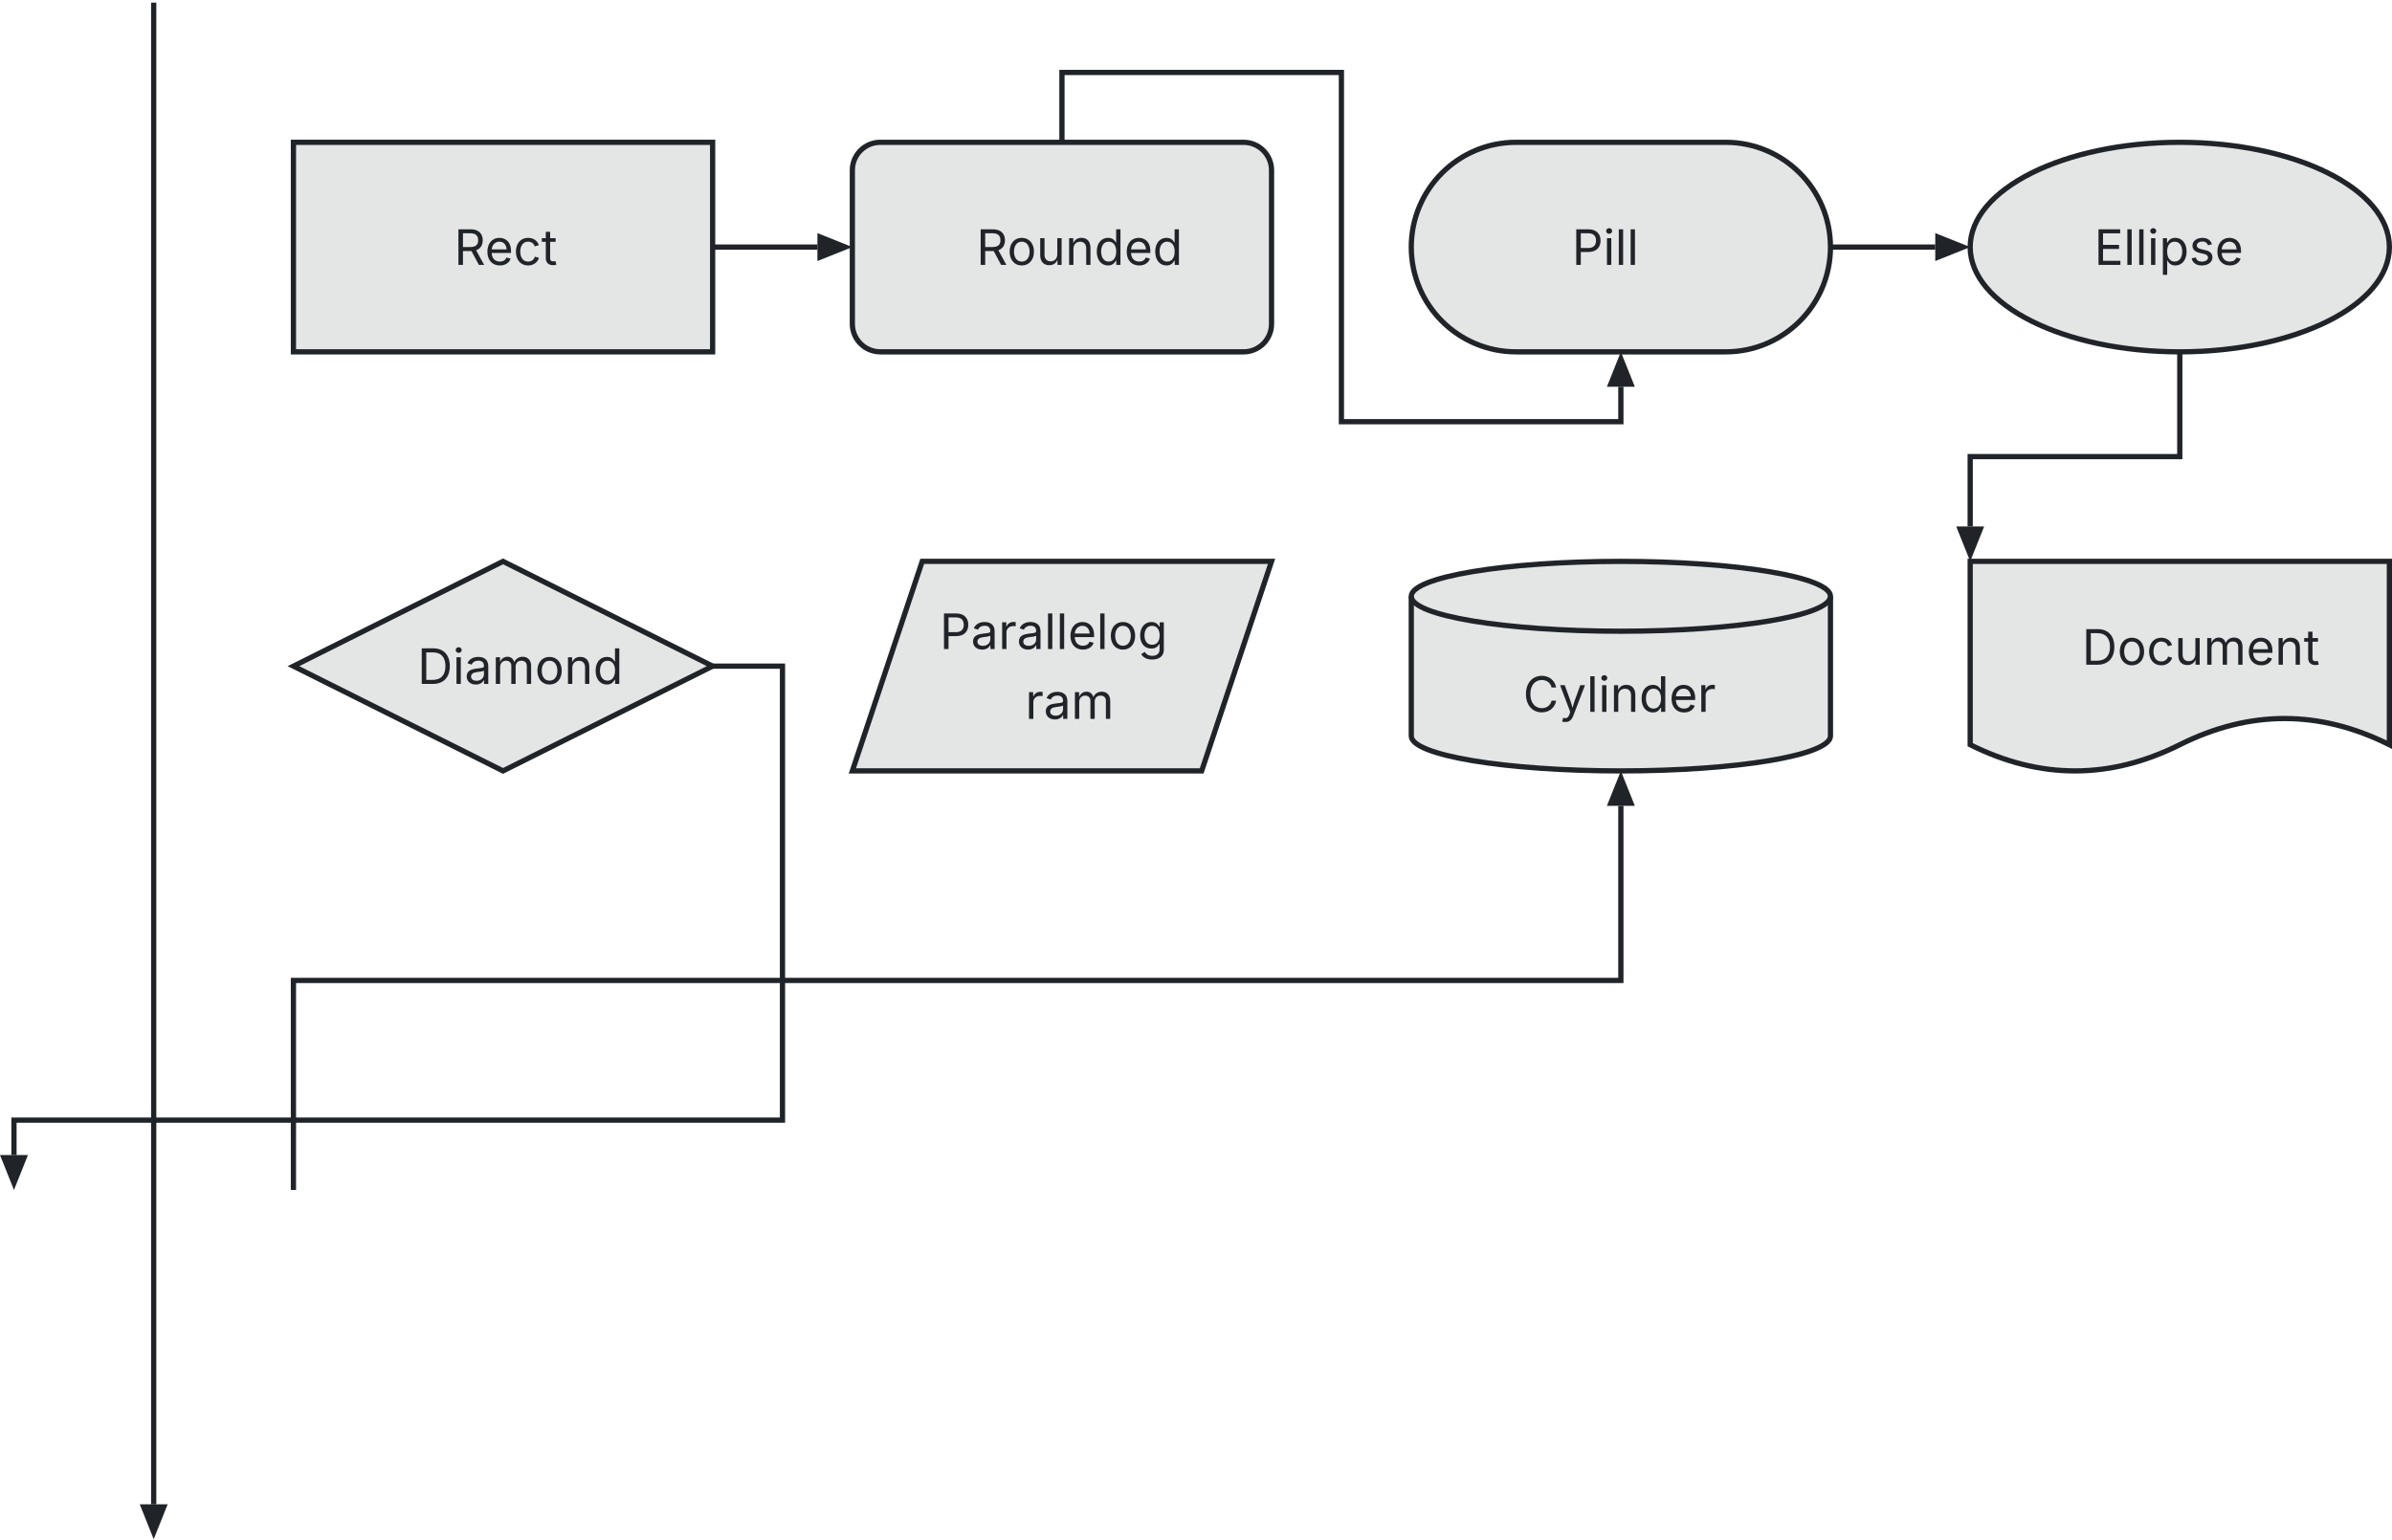
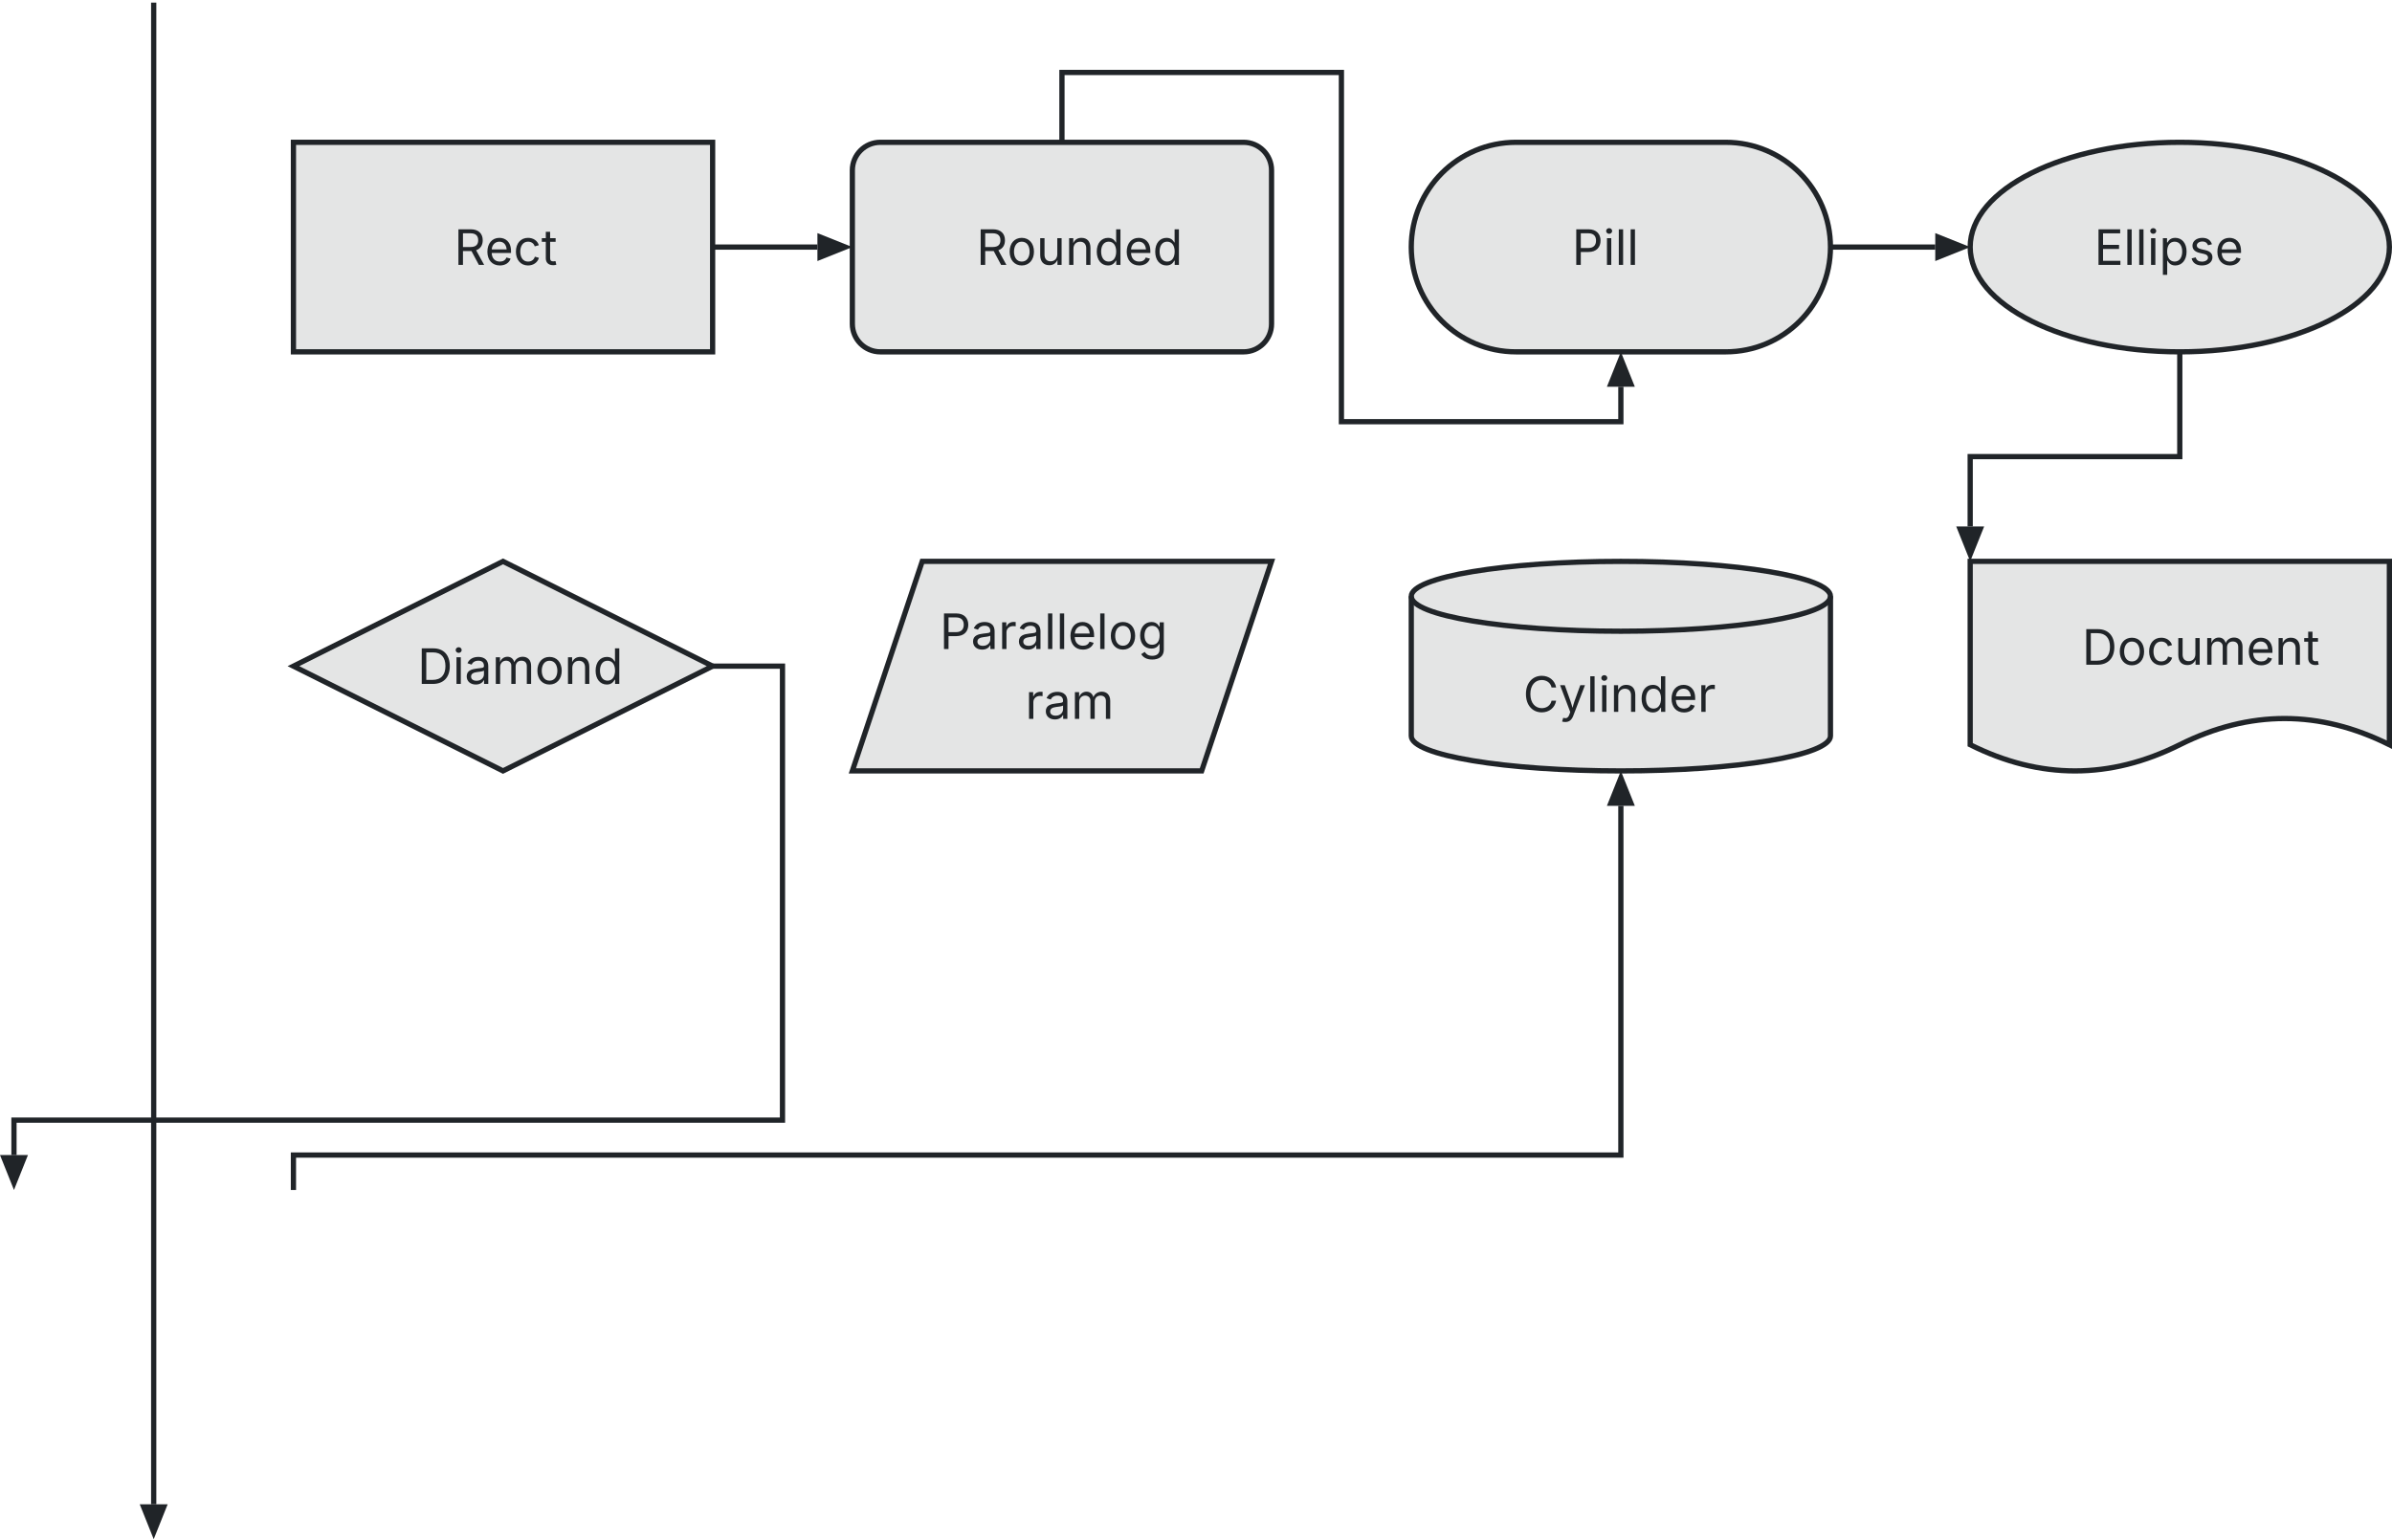
<svg xmlns="http://www.w3.org/2000/svg" width="684.75" height="440.75" viewBox="-84 -40.75 684.75 440.75">
  <path d="M0 0L120 0L120 60L0 60Z" fill="#e4e5e5" stroke="#202428" stroke-width="1.5" />
  <text x="46" y="35.093" font-family="Inter, system-ui, sans-serif" font-size="14" fill="#202428" xml:space="preserve">Rect</text>
  <path d="M168 0L272 0C276.418 0 280 3.582 280 8L280 52C280 56.418 276.418 60 272 60L168 60C163.582 60 160 56.418 160 52L160 8C160 3.582 163.582 0 168 0Z" fill="#e4e5e5" stroke="#202428" stroke-width="1.5" />
  <text x="195.5" y="35.093" font-family="Inter, system-ui, sans-serif" font-size="14" fill="#202428" xml:space="preserve">Rounded</text>
  <path d="M350 0L410 0C426.569 0 440 13.431 440 30C440 46.569 426.569 60 410 60L350 60C333.431 60 320 46.569 320 30C320 13.431 333.431 0 350 0Z" fill="#e4e5e5" stroke="#202428" stroke-width="1.5" />
  <text x="366" y="35.093" font-family="Inter, system-ui, sans-serif" font-size="14" fill="#202428" xml:space="preserve">Pill</text>
  <path d="M540 0C573.137 0 600 13.431 600 30C600 46.569 573.137 60 540 60C506.863 60 480 46.569 480 30C480 13.431 506.863 0 540 0Z" fill="#e4e5e5" stroke="#202428" stroke-width="1.5" />
  <text x="515.5" y="35.093" font-family="Inter, system-ui, sans-serif" font-size="14" fill="#202428" xml:space="preserve">Ellipse</text>
  <path d="M60 120L120 150L60 180L0 150Z" fill="#e4e5e5" stroke="#202428" stroke-width="1.5" />
  <text x="35.5" y="155.093" font-family="Inter, system-ui, sans-serif" font-size="14" fill="#202428" xml:space="preserve">Diamond</text>
  <path d="M180 120L280 120L260 180L160 180Z" fill="#e4e5e5" stroke="#202428" stroke-width="1.5" />
  <text x="185" y="145.093" font-family="Inter, system-ui, sans-serif" font-size="14" fill="#202428" xml:space="preserve">Parallelog</text>
  <text x="209.5" y="165.093" font-family="Inter, system-ui, sans-serif" font-size="14" fill="#202428" xml:space="preserve">ram</text>
  <path d="M320 130C320 124.477 346.863 120 380 120C413.137 120 440 124.477 440 130L440 170C440 175.523 413.137 180 380 180C346.863 180 320 175.523 320 170Z" fill="#e4e5e5" stroke="#202428" stroke-width="1.5" />
  <path d="M320 130C320 135.523 346.863 140 380 140C413.137 140 440 135.523 440 130" fill="none" stroke="#202428" stroke-width="1.5" />
  <text x="352" y="163.093" font-family="Inter, system-ui, sans-serif" font-size="14" fill="#202428" xml:space="preserve">Cylinder</text>
  <path d="M480 120L600 120L600 172.5Q570 157.5 540 172.5Q510 187.5 480 172.5Z" fill="#e4e5e5" stroke="#202428" stroke-width="1.5" />
  <text x="512" y="149.593" font-family="Inter, system-ui, sans-serif" font-size="14" fill="#202428" xml:space="preserve">Document</text>
  <path d="M120 30L150 30" fill="none" stroke="#202428" stroke-width="1.5" />
  <path d="M160 30L150 34L150 26Z" fill="#202428" />
  <path d="M220 0L220 -20L300 -20L300 80L380 80L380 70" fill="none" stroke="#202428" stroke-width="1.5" />
  <path d="M380 60L384 70L376 70Z" fill="#202428" />
  <path d="M440 30L470 30" fill="none" stroke="#202428" stroke-width="1.5" />
  <path d="M480 30L470 34L470 26Z" fill="#202428" />
  <path d="M540 60L540 90L480 90L480 110" fill="none" stroke="#202428" stroke-width="1.5" />
  <path d="M480 120L476 110L484 110Z" fill="#202428" />
  <path d="M120 150L140 150L140 280L-80 280L-80 290" fill="none" stroke="#202428" stroke-width="1.5" />
  <path d="M-80 300L-84 290L-76 290Z" fill="#202428" />
-   <path d="M0 300L0 240L380 240L380 190" fill="none" stroke="#202428" stroke-width="1.5" />
+   <path d="M0 300L0 290L380 290L380 190" fill="none" stroke="#202428" stroke-width="1.5" />
  <path d="M380 180L384 190L376 190Z" fill="#202428" />
  <path d="M-40 -40L-40 390" fill="none" stroke="#202428" stroke-width="1.5" />
  <path d="M-40 400L-44 390L-36 390Z" fill="#202428" />
</svg>
